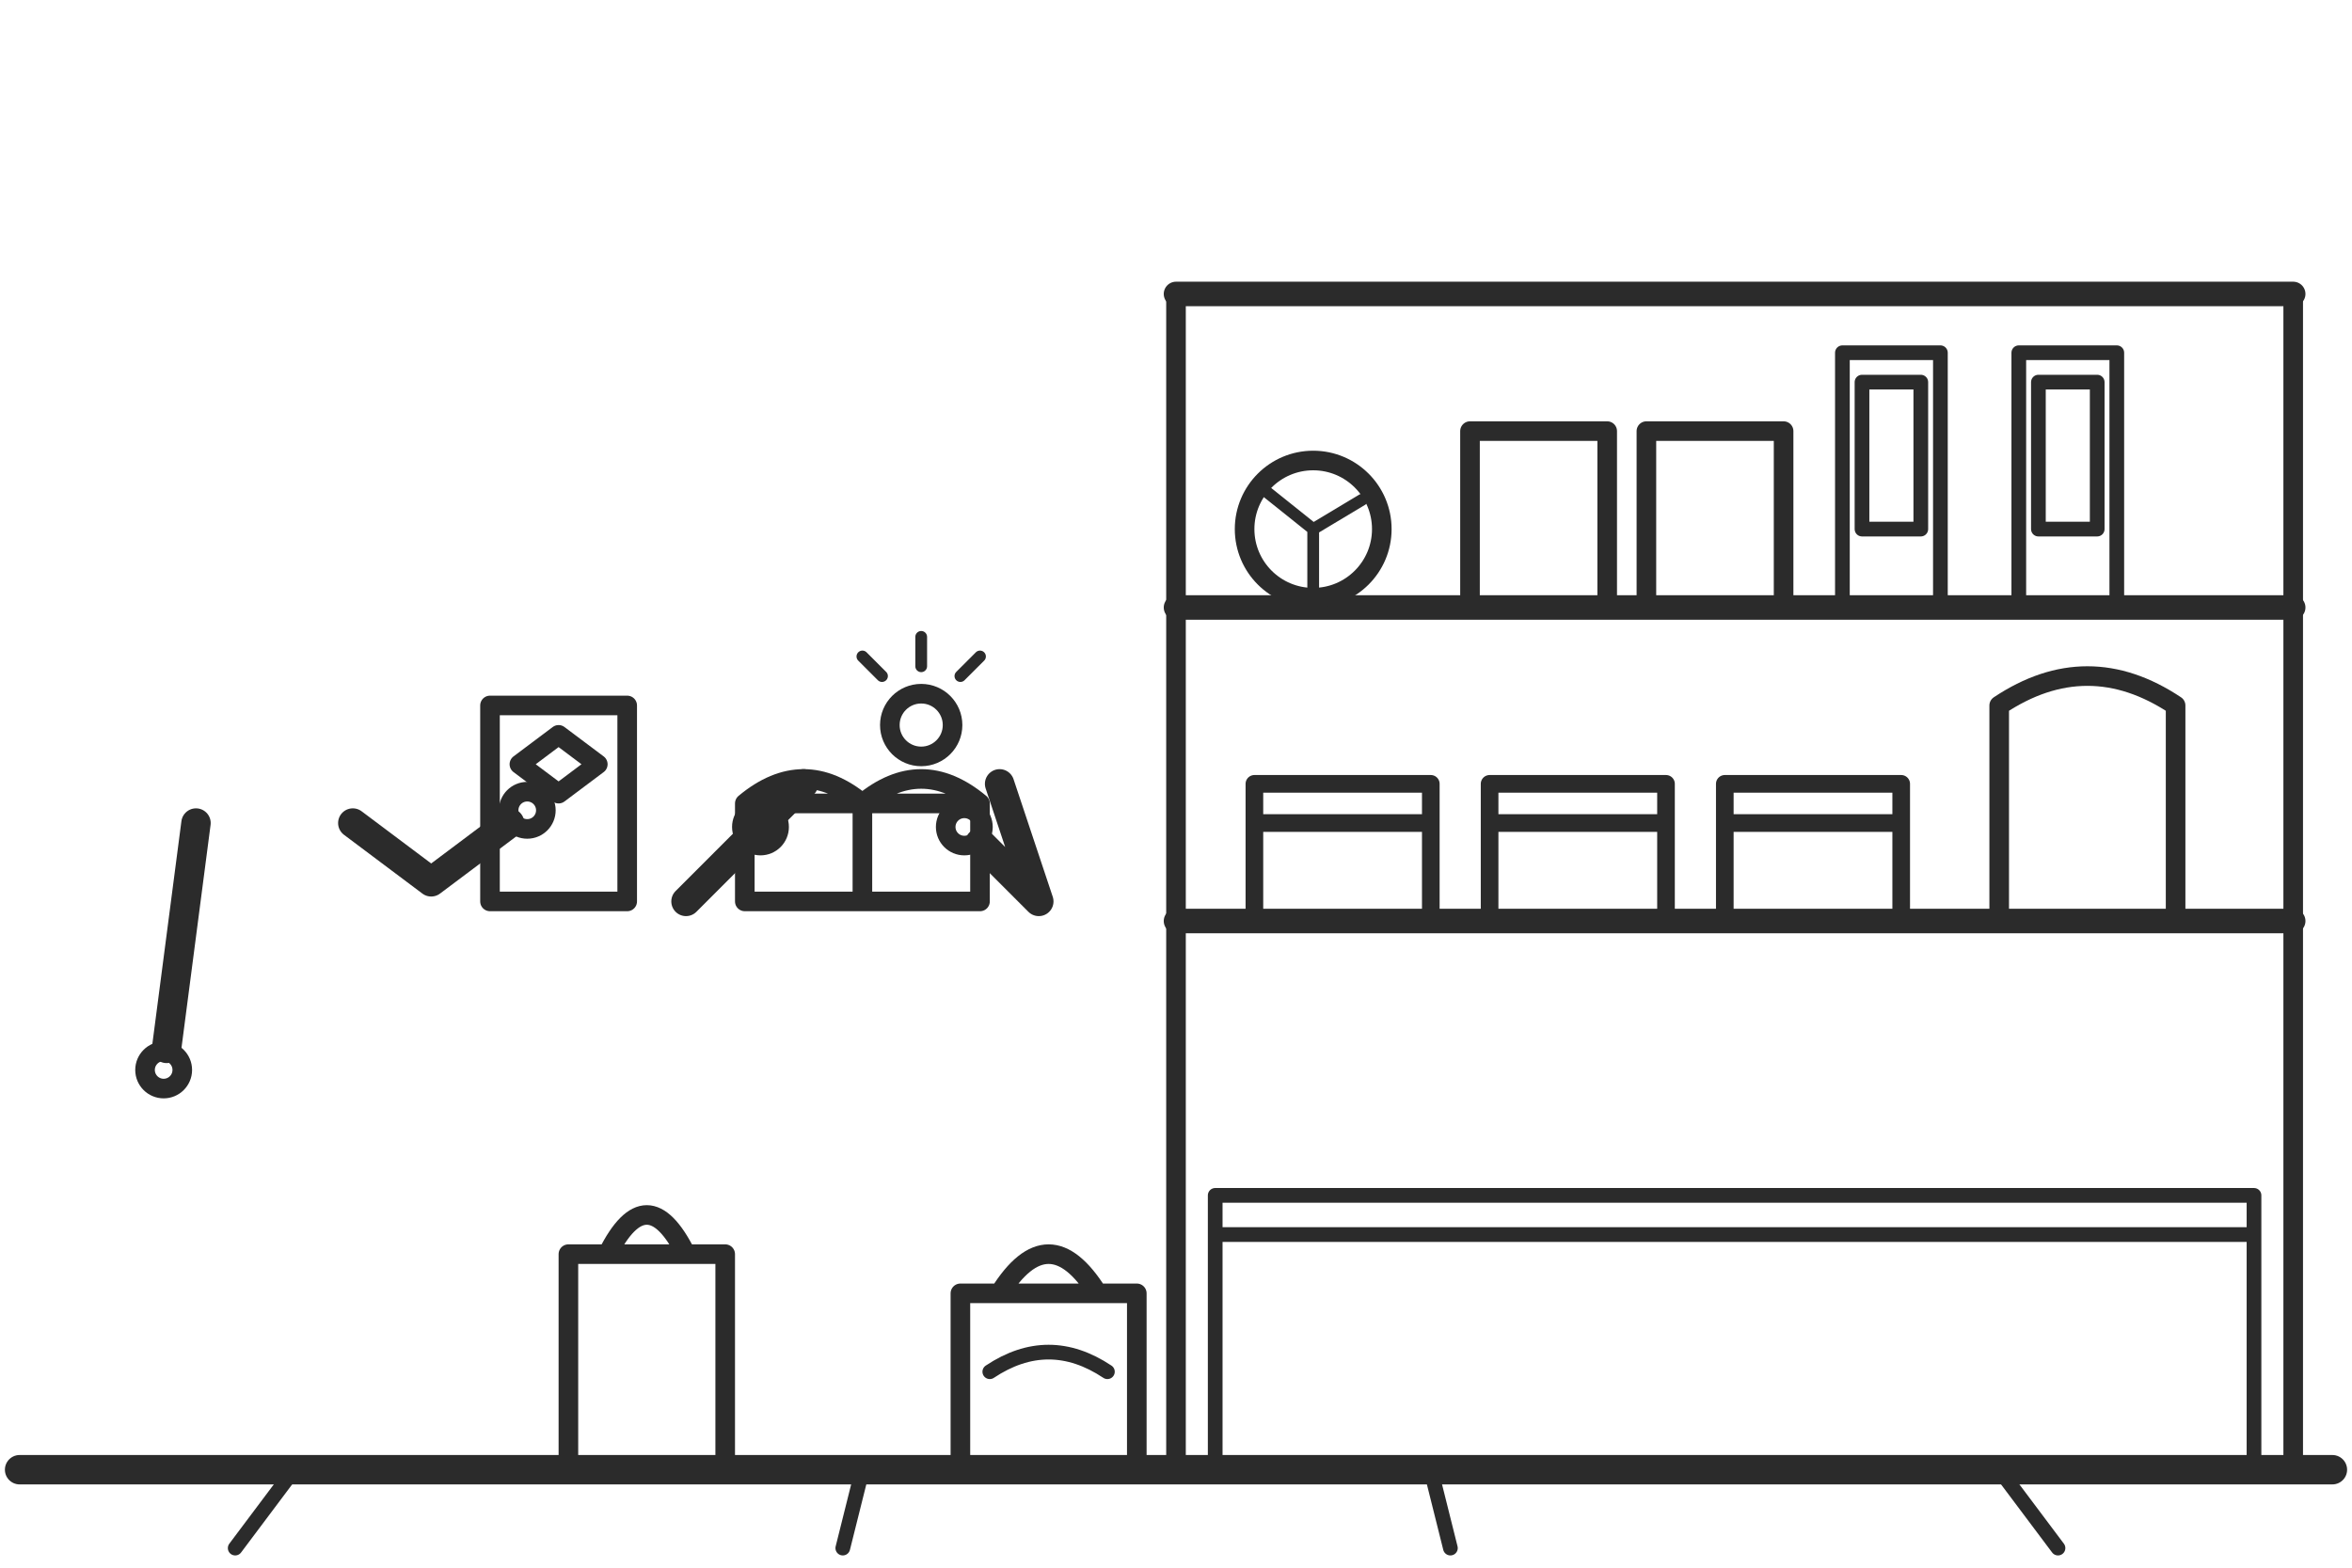
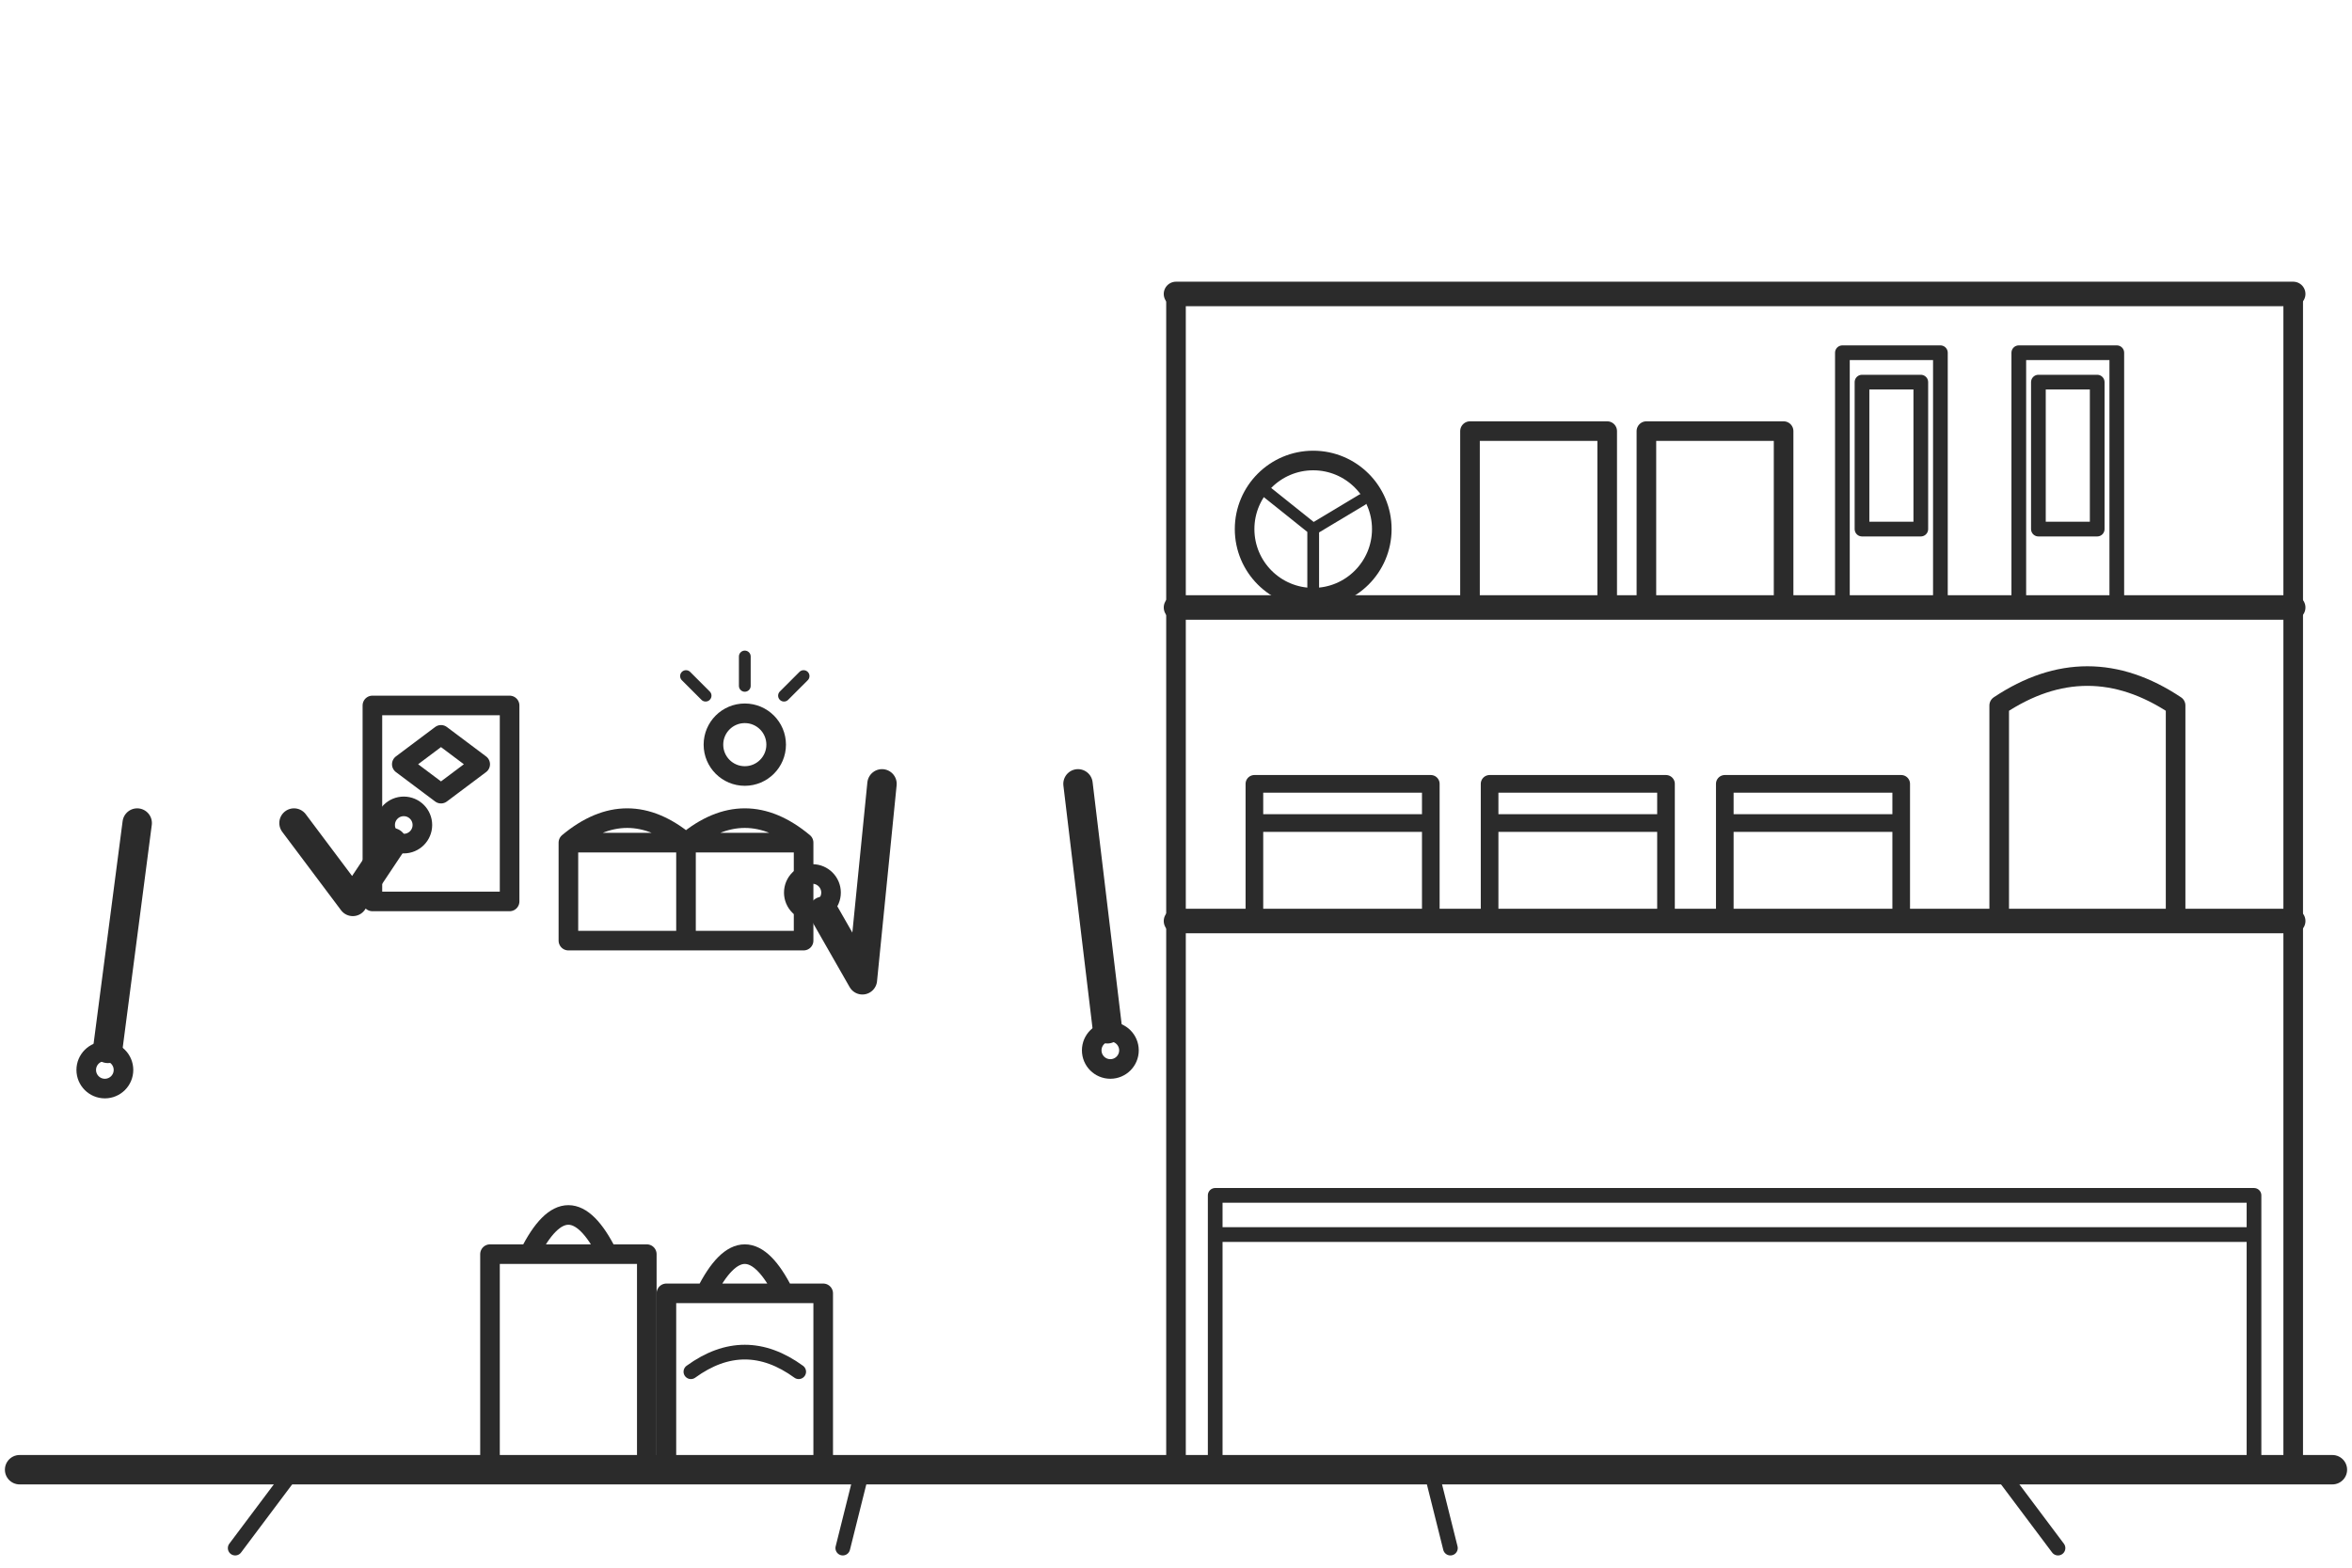
<svg xmlns="http://www.w3.org/2000/svg" viewBox="0 0 240 160">
  <g fill="none" stroke="#2b2b2b" stroke-width="3" stroke-linecap="round" stroke-linejoin="round">
    <path d="M120 30 H234 M120 62 H234 M120 94 H234" stroke-width="2.5" />
    <path d="M120 30 V150 M234 30 V150" stroke-width="2" />
    <circle cx="134" cy="54" r="7" stroke-width="2" />
    <path d="M129 50 L134 54 L139 51 M134 54 V61" stroke-width="1.2" />
    <path d="M150 61 V44 H164 V61 M168 61 V44 H182 V61" stroke-width="2" />
    <path d="M188 61 V36 H198 V61 M190 39 H196 V54 H190 Z M206 61 V36 H216 V61 M208 39 H214 V54 H208 Z" stroke-width="1.5" />
    <path d="M128 93 V80 H146 V93 M128 84 H146 M152 93 V80 H170 V93 M152 84 H170 M176 93 V80 H194 V93 M176 84 H194" stroke-width="1.8" />
    <path d="M204 93 V72 Q213 66 222 72 V93" stroke-width="2" />
    <path d="M124 150 V126 H230 V150 M124 126 V122 H230 V126" stroke-width="1.5" />
-     <use href="#anna-noarms" x="8" y="50" width="40" height="100" />
-     <path d="M20 84 L17 107" />
-     <circle cx="16.7" cy="109.2" r="1.9" stroke-width="2" />
-     <path d="M36 84 L44 90 L52 84" />
-     <circle cx="53.8" cy="82.7" r="1.9" stroke-width="2" />
-     <path d="M50 72 H64 V92 H50 Z M53 78 L57 75 L61 78 L57 81 Z" stroke-width="2" />
-     <use href="#wang-noarms" x="72" y="50" width="40" height="100" />
-     <path d="M82 80 L70 92 L76 86" />
-     <circle cx="77.6" cy="84.4" r="1.9" stroke-width="2" />
-     <path d="M102 80 L106 92 L100 86" />
-     <circle cx="98.4" cy="84.4" r="1.9" stroke-width="2" />
-     <path d="M76 82 H100 V92 H76 Z M88 82 V92 M76 82 Q82 77 88 82 Q94 77 100 82" stroke-width="2" />
-     <circle cx="94" cy="74" r="3.2" stroke-width="2" />
-     <path d="M94 68 V65 M90 69 L88 67 M98 69 L100 67" stroke-width="1.2" />
-     <path d="M58 150 V128 H74 V150 Z M62 128 Q66 120 70 128" stroke-width="2" />
-     <path d="M98 150 V132 H116 V150 Z M102 132 Q107 124 112 132" stroke-width="2" />
-     <path d="M101 140 Q107 136 113 140" stroke-width="1.5" />
+     <use href="#anna-noarms" x="2" y="50" width="40" height="100" />
+     <path d="M14 84 L11 107" />
+     <circle cx="10.7" cy="109.2" r="1.9" stroke-width="2" />
+     <path d="M30 84 L36 92 L40 86" />
+     <circle cx="41.2" cy="84.2" r="1.9" stroke-width="2" />
+     <path d="M38 72 H52 V92 H38 Z M41 78 L45 75 L49 78 L45 81 Z" stroke-width="2" />
+     <use href="#wang-noarms" x="80" y="50" width="40" height="100" />
+     <path d="M90 80 L88 100 L84 93" />
+     <circle cx="82.9" cy="91.1" r="1.9" stroke-width="2" />
+     <path d="M110 80 L113 105" />
+     <circle cx="113.3" cy="107.2" r="1.9" stroke-width="2" />
+     <path d="M58 86 H82 V96 H58 Z M70 86 V96 M58 86 Q64 81 70 86 Q76 81 82 86" stroke-width="2" />
+     <circle cx="76" cy="76" r="3.2" stroke-width="2" />
+     <path d="M76 70 V67 M72 71 L70 69 M80 71 L82 69" stroke-width="1.2" />
+     <path d="M50 150 V128 H66 V150 Z M54 128 Q58 120 62 128" stroke-width="2" />
+     <path d="M68 150 V132 H84 V150 Z M72 132 Q76 124 80 132" stroke-width="2" />
+     <path d="M70.5 140 Q76 136 81.5 140" stroke-width="1.5" />
    <path d="M2 150 H238" />
    <path d="M30 150 L24 158 M88 150 L86 158 M146 150 L148 158 M204 150 L210 158" stroke-width="1.5" />
  </g>
</svg>
